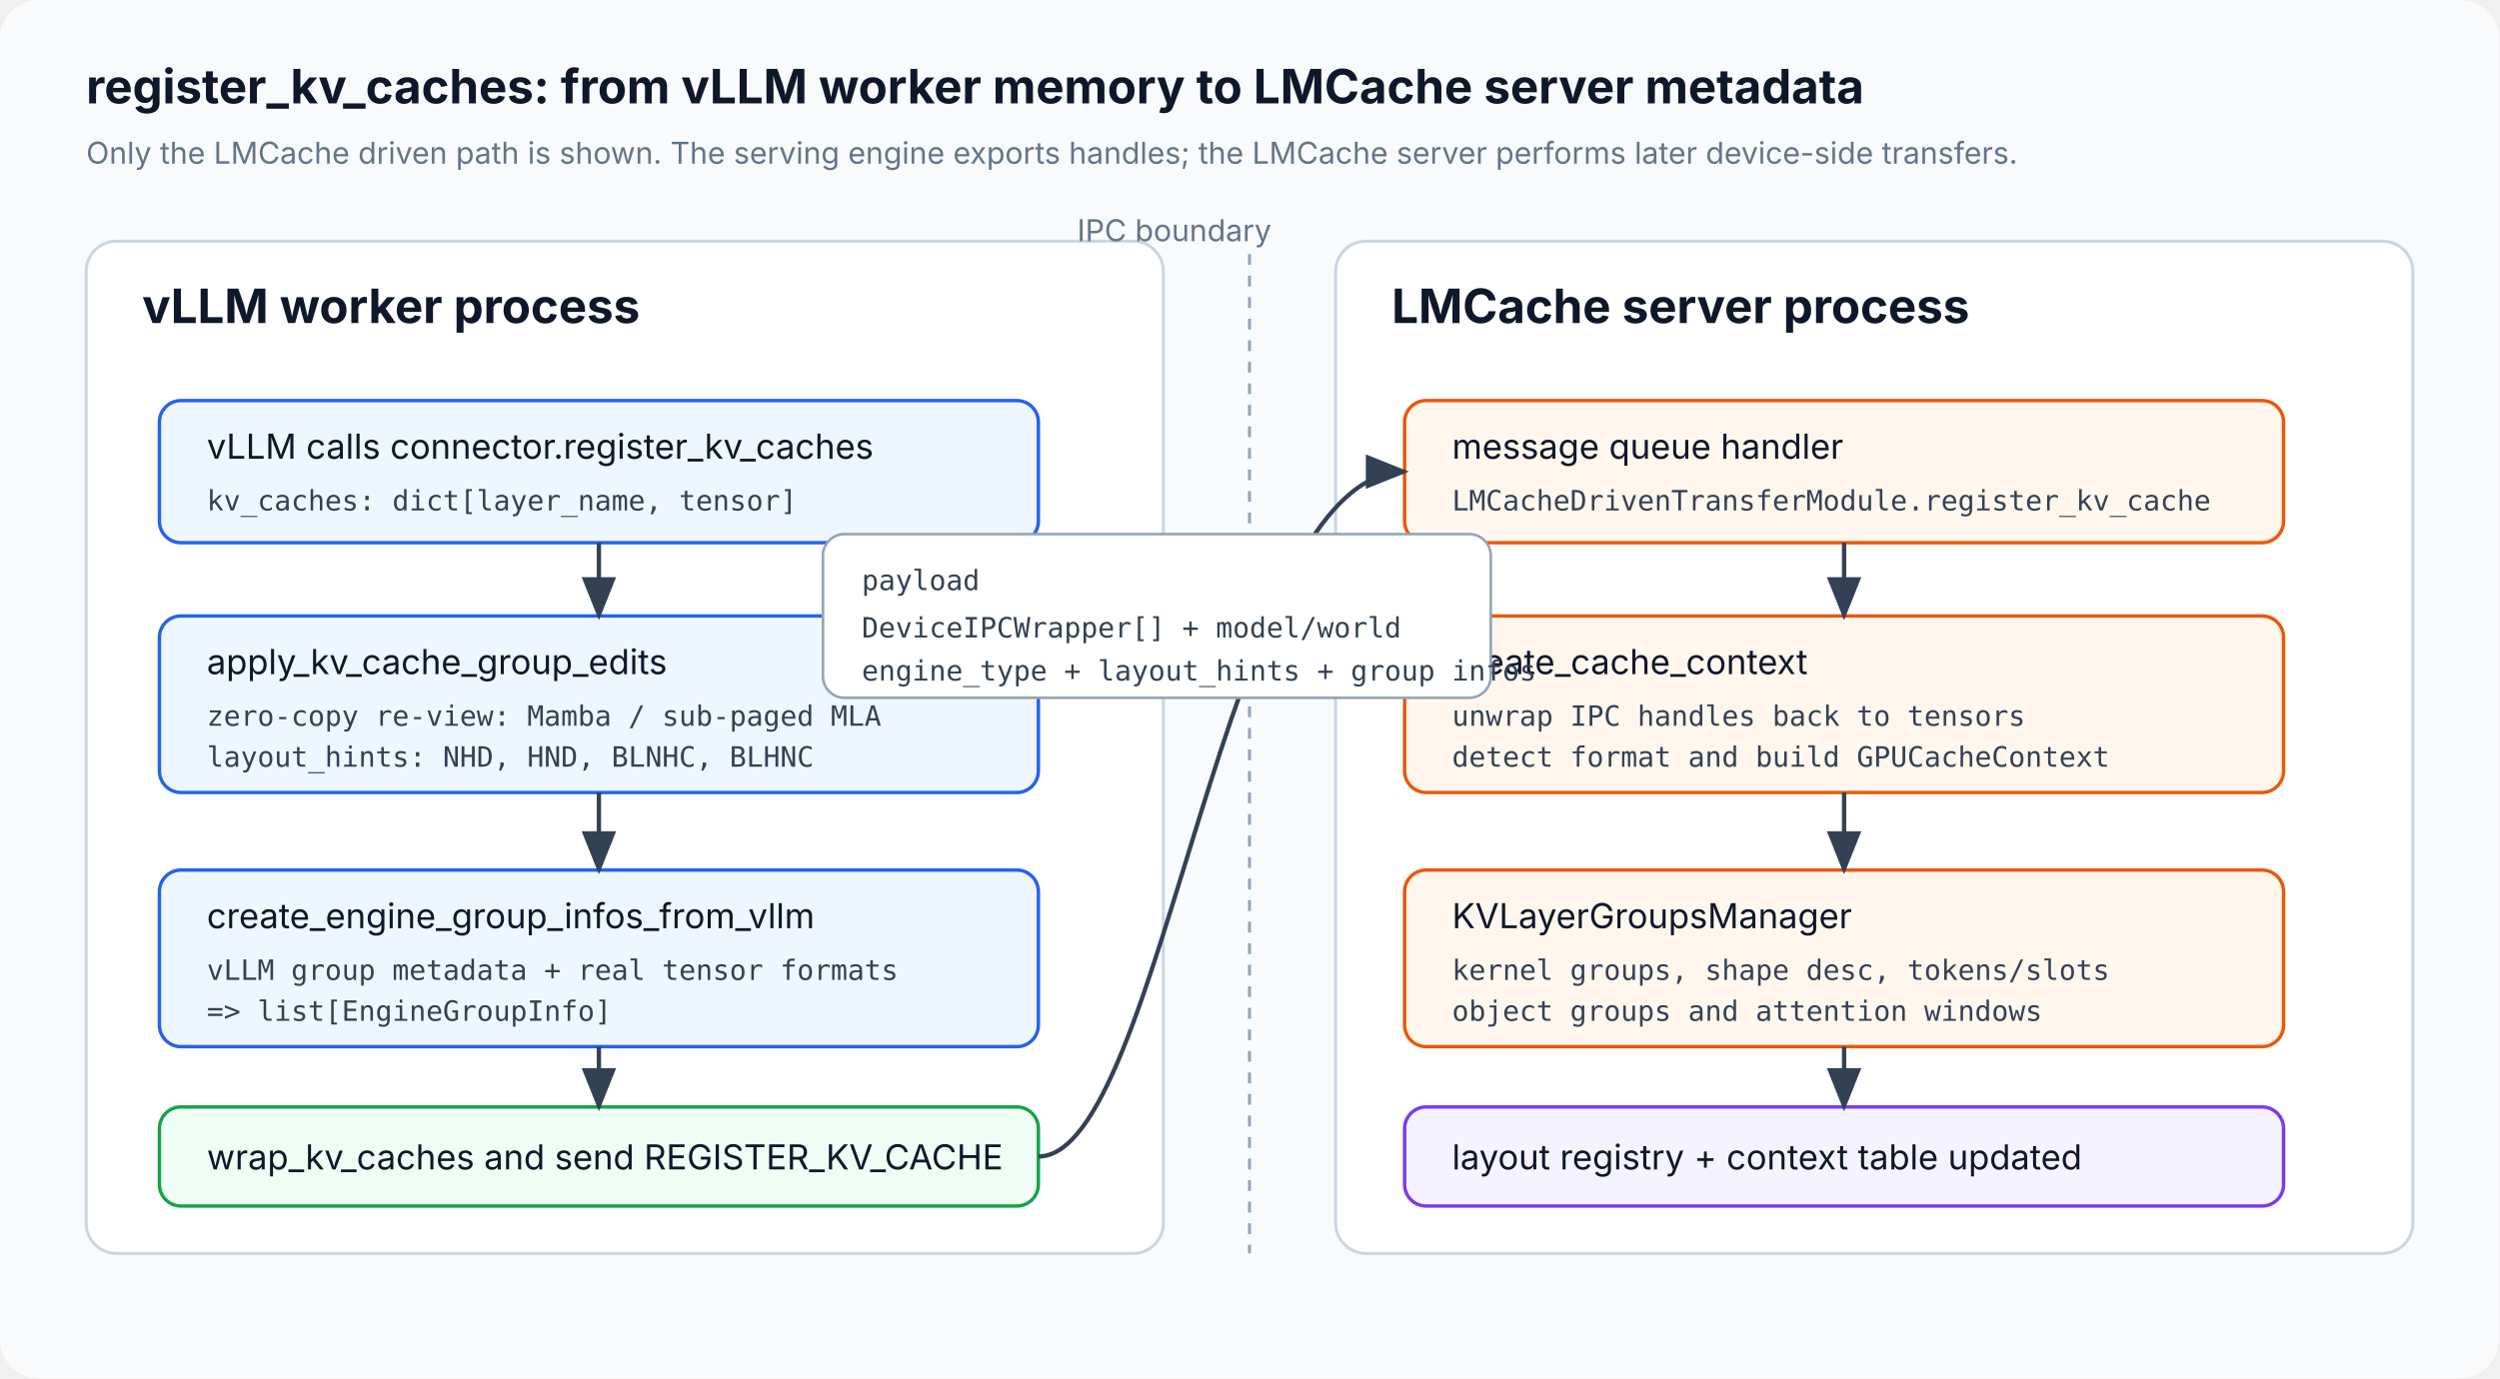
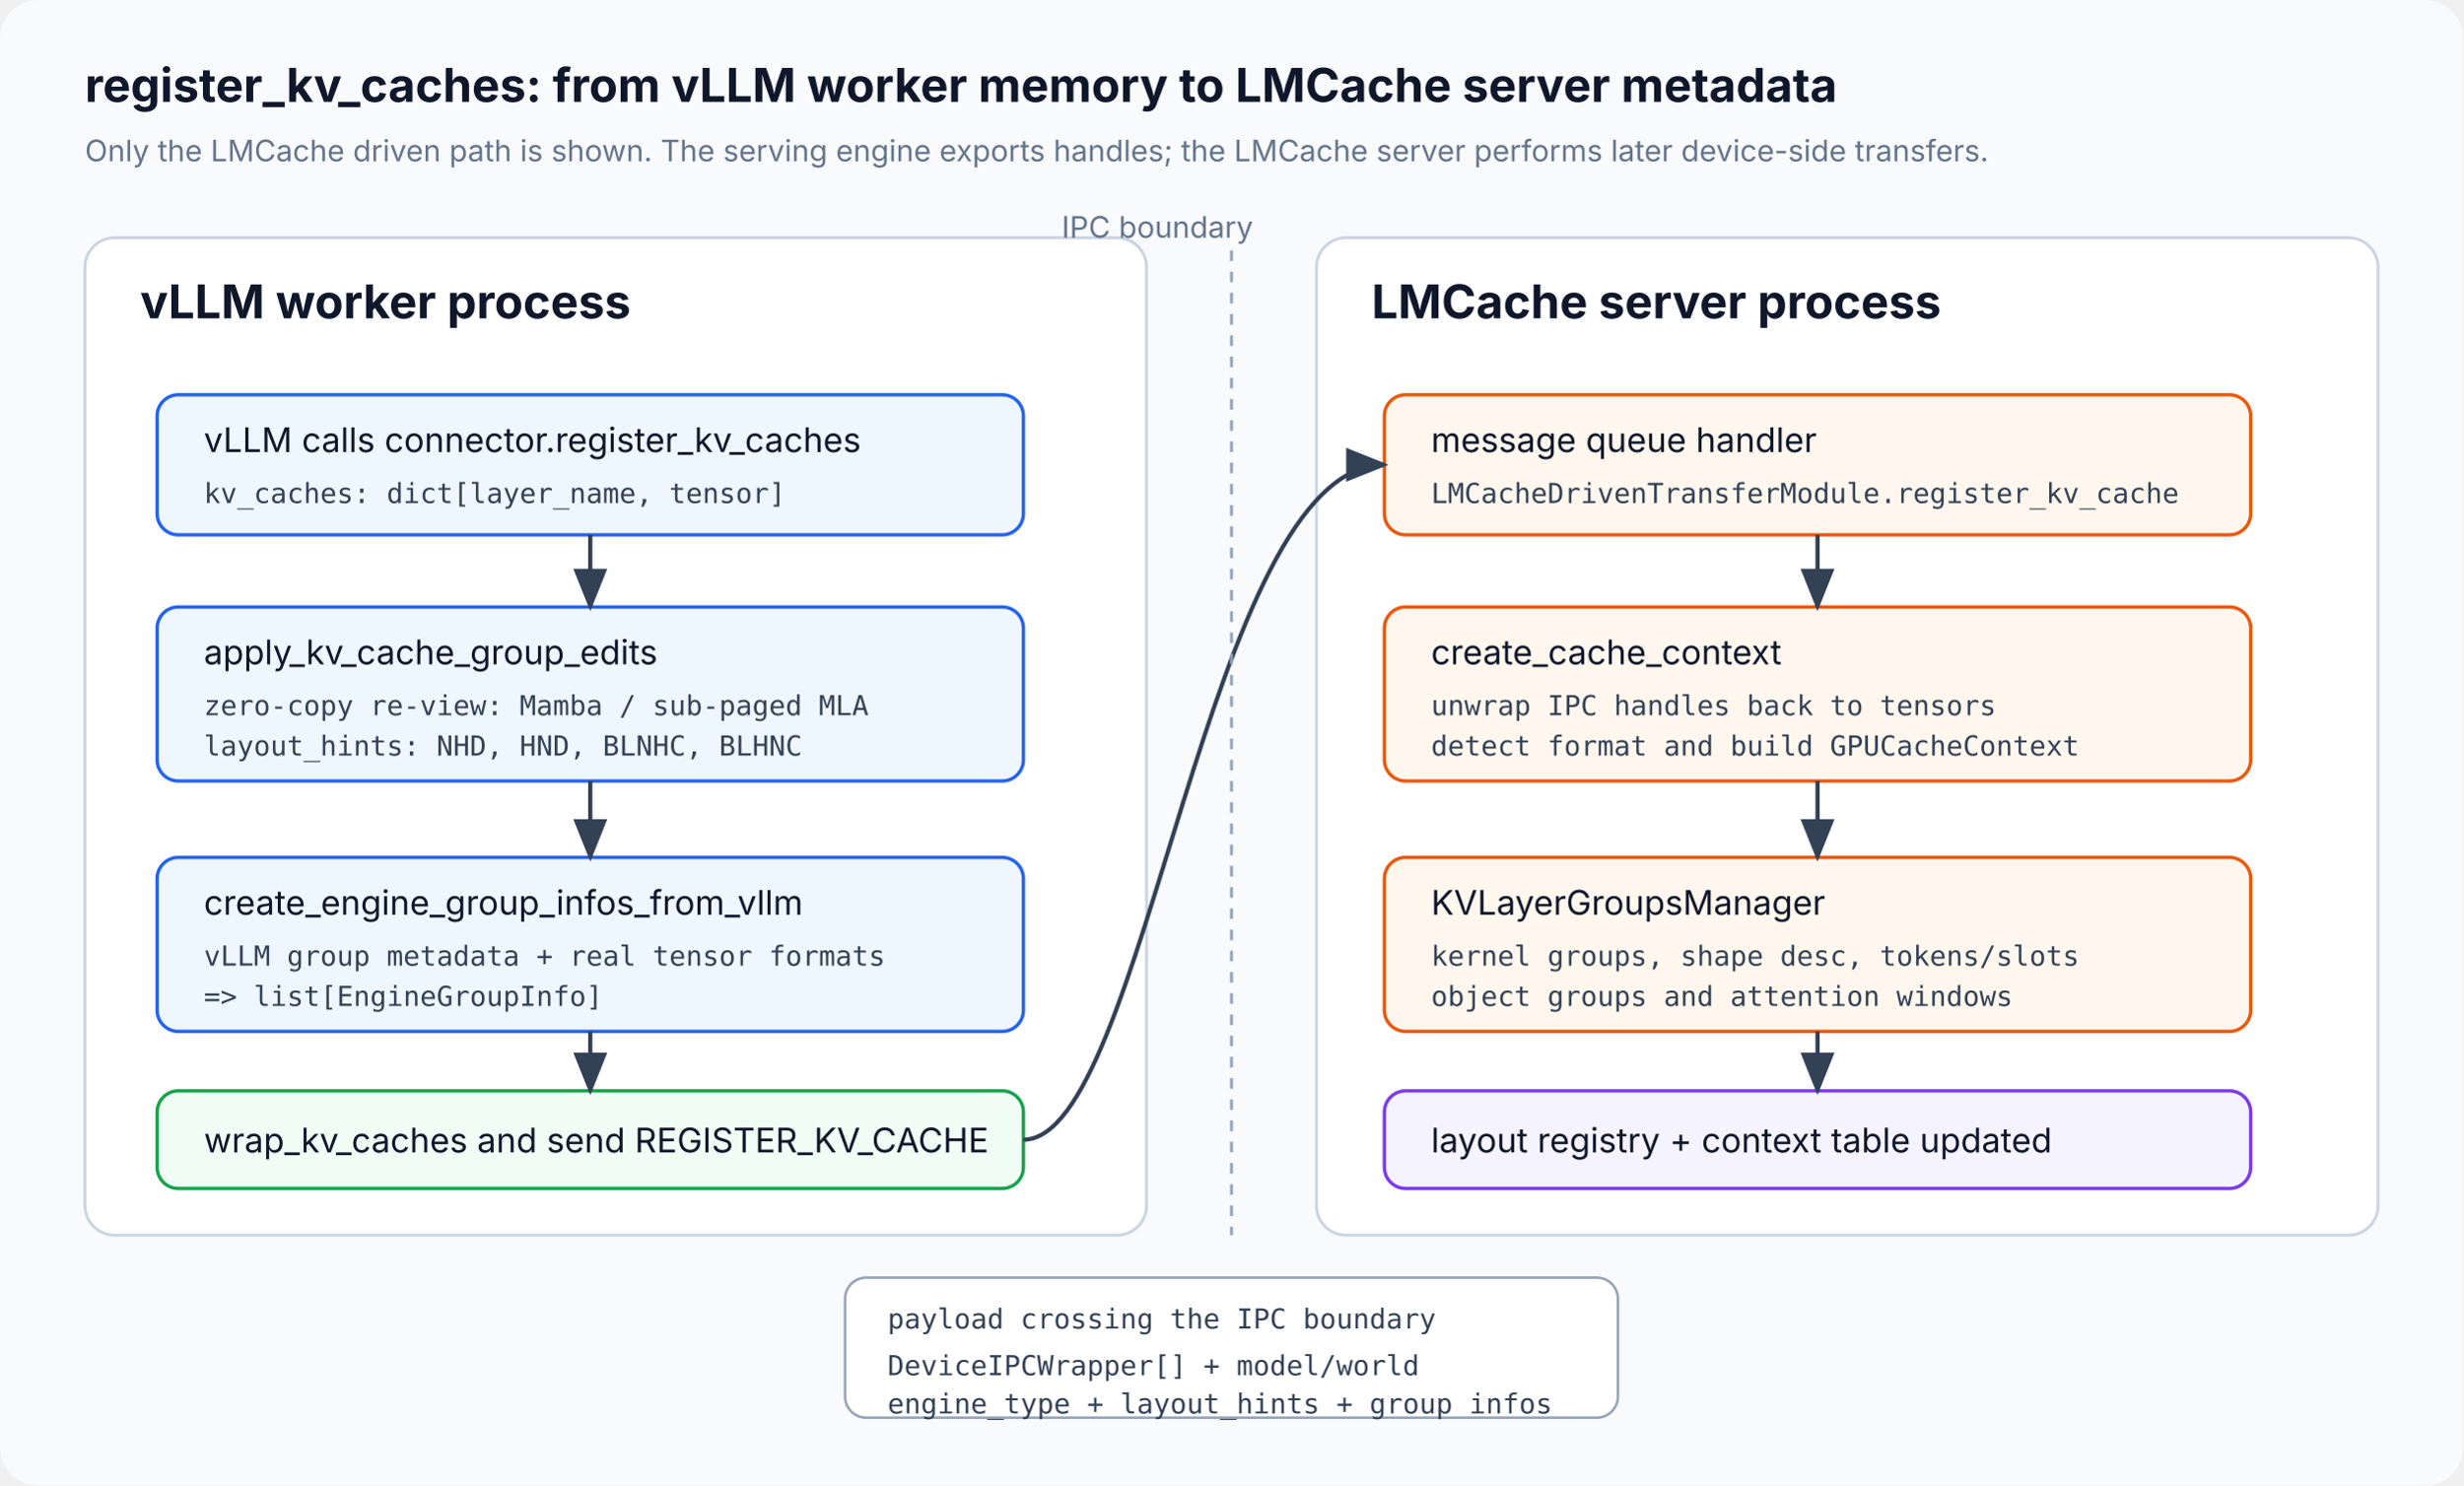
- <svg xmlns="http://www.w3.org/2000/svg" width="1160" height="640" viewBox="0 0 1160 640" role="img" aria-labelledby="title desc">
+ <svg xmlns="http://www.w3.org/2000/svg" width="1160" height="700" viewBox="0 0 1160 700" role="img" aria-labelledby="title desc">
  <defs>
    <style>
      .bg { fill: #f8fafc; }
      .lane { fill: #ffffff; stroke: #cbd5e1; stroke-width: 1.4; }
      .box { fill: #eef6ff; stroke: #2563eb; stroke-width: 1.6; }
      .box2 { fill: #f0fdf4; stroke: #16a34a; stroke-width: 1.6; }
      .box3 { fill: #fff7ed; stroke: #ea580c; stroke-width: 1.6; }
      .box4 { fill: #f5f3ff; stroke: #7c3aed; stroke-width: 1.6; }
      .muted { fill: #64748b; font: 14px system-ui, -apple-system, BlinkMacSystemFont, "Segoe UI", sans-serif; }
      .text { fill: #0f172a; font: 16px system-ui, -apple-system, BlinkMacSystemFont, "Segoe UI", sans-serif; }
      .small { fill: #334155; font: 13px ui-monospace, SFMono-Regular, Menlo, Consolas, monospace; }
      .title { fill: #0f172a; font: 700 22px system-ui, -apple-system, BlinkMacSystemFont, "Segoe UI", sans-serif; }
      .arrow { stroke: #334155; stroke-width: 2; fill: none; marker-end: url(#arrow); }
      .dash { stroke: #94a3b8; stroke-width: 1.4; stroke-dasharray: 5 5; }
    </style>
    <marker id="arrow" markerWidth="10" markerHeight="8" refX="9" refY="4" orient="auto">
      <path d="M0,0 L10,4 L0,8 Z" fill="#334155" />
    </marker>
  </defs>
-   <rect class="bg" x="0" y="0" width="1160" height="640" rx="18" />
+   <rect class="bg" x="0" y="0" width="1160" height="700" rx="18" />
  <text class="title" x="40" y="48">register_kv_caches: from vLLM worker memory to LMCache server metadata</text>
  <text class="muted" x="40" y="76">Only the LMCache driven path is shown. The serving engine exports handles; the LMCache server performs later device-side transfers.</text>
  <rect class="lane" x="40" y="112" width="500" height="470" rx="14" />
  <rect class="lane" x="620" y="112" width="500" height="470" rx="14" />
  <text class="title" x="66" y="150">vLLM worker process</text>
  <text class="title" x="646" y="150">LMCache server process</text>
  <rect class="box" x="74" y="186" width="408" height="66" rx="10" />
  <text class="text" x="96" y="213">vLLM calls connector.register_kv_caches</text>
  <text class="small" x="96" y="237">kv_caches: dict[layer_name, tensor]</text>
  <rect class="box" x="74" y="286" width="408" height="82" rx="10" />
  <text class="text" x="96" y="313">apply_kv_cache_group_edits</text>
  <text class="small" x="96" y="337">zero-copy re-view: Mamba / sub-paged MLA</text>
  <text class="small" x="96" y="356">layout_hints: NHD, HND, BLNHC, BLHNC</text>
  <rect class="box" x="74" y="404" width="408" height="82" rx="10" />
  <text class="text" x="96" y="431">create_engine_group_infos_from_vllm</text>
  <text class="small" x="96" y="455">vLLM group metadata + real tensor formats</text>
  <text class="small" x="96" y="474">=&gt; list[EngineGroupInfo]</text>
  <rect class="box2" x="74" y="514" width="408" height="46" rx="10" />
  <text class="text" x="96" y="543">wrap_kv_caches and send REGISTER_KV_CACHE</text>
  <rect class="box3" x="652" y="186" width="408" height="66" rx="10" />
  <text class="text" x="674" y="213">message queue handler</text>
  <text class="small" x="674" y="237">LMCacheDrivenTransferModule.register_kv_cache</text>
  <rect class="box3" x="652" y="286" width="408" height="82" rx="10" />
  <text class="text" x="674" y="313">create_cache_context</text>
  <text class="small" x="674" y="337">unwrap IPC handles back to tensors</text>
  <text class="small" x="674" y="356">detect format and build GPUCacheContext</text>
  <rect class="box3" x="652" y="404" width="408" height="82" rx="10" />
  <text class="text" x="674" y="431">KVLayerGroupsManager</text>
  <text class="small" x="674" y="455">kernel groups, shape desc, tokens/slots</text>
  <text class="small" x="674" y="474">object groups and attention windows</text>
  <rect class="box4" x="652" y="514" width="408" height="46" rx="10" />
  <text class="text" x="674" y="543">layout registry + context table updated</text>
  <path class="arrow" d="M278 252 L278 286" />
  <path class="arrow" d="M278 368 L278 404" />
  <path class="arrow" d="M278 486 L278 514" />
  <path class="arrow" d="M482 537 C540 537 568 219 652 219" />
  <path class="arrow" d="M856 252 L856 286" />
  <path class="arrow" d="M856 368 L856 404" />
  <path class="arrow" d="M856 486 L856 514" />
  <line class="dash" x1="580" y1="118" x2="580" y2="582" />
  <text class="muted" x="500" y="112">IPC boundary</text>
-   <rect x="382" y="248" width="310" height="76" rx="10" fill="#ffffff" stroke="#94a3b8" stroke-width="1.2" />
-   <text class="small" x="400" y="274">payload</text>
-   <text class="small" x="400" y="296">DeviceIPCWrapper[] + model/world</text>
-   <text class="small" x="400" y="316">engine_type + layout_hints + group infos</text>
+   <rect x="398" y="602" width="364" height="66" rx="10" fill="#ffffff" stroke="#94a3b8" stroke-width="1.2" />
+   <text class="small" x="418" y="626">payload crossing the IPC boundary</text>
+   <text class="small" x="418" y="648">DeviceIPCWrapper[] + model/world</text>
+   <text class="small" x="418" y="666">engine_type + layout_hints + group infos</text>
</svg>
